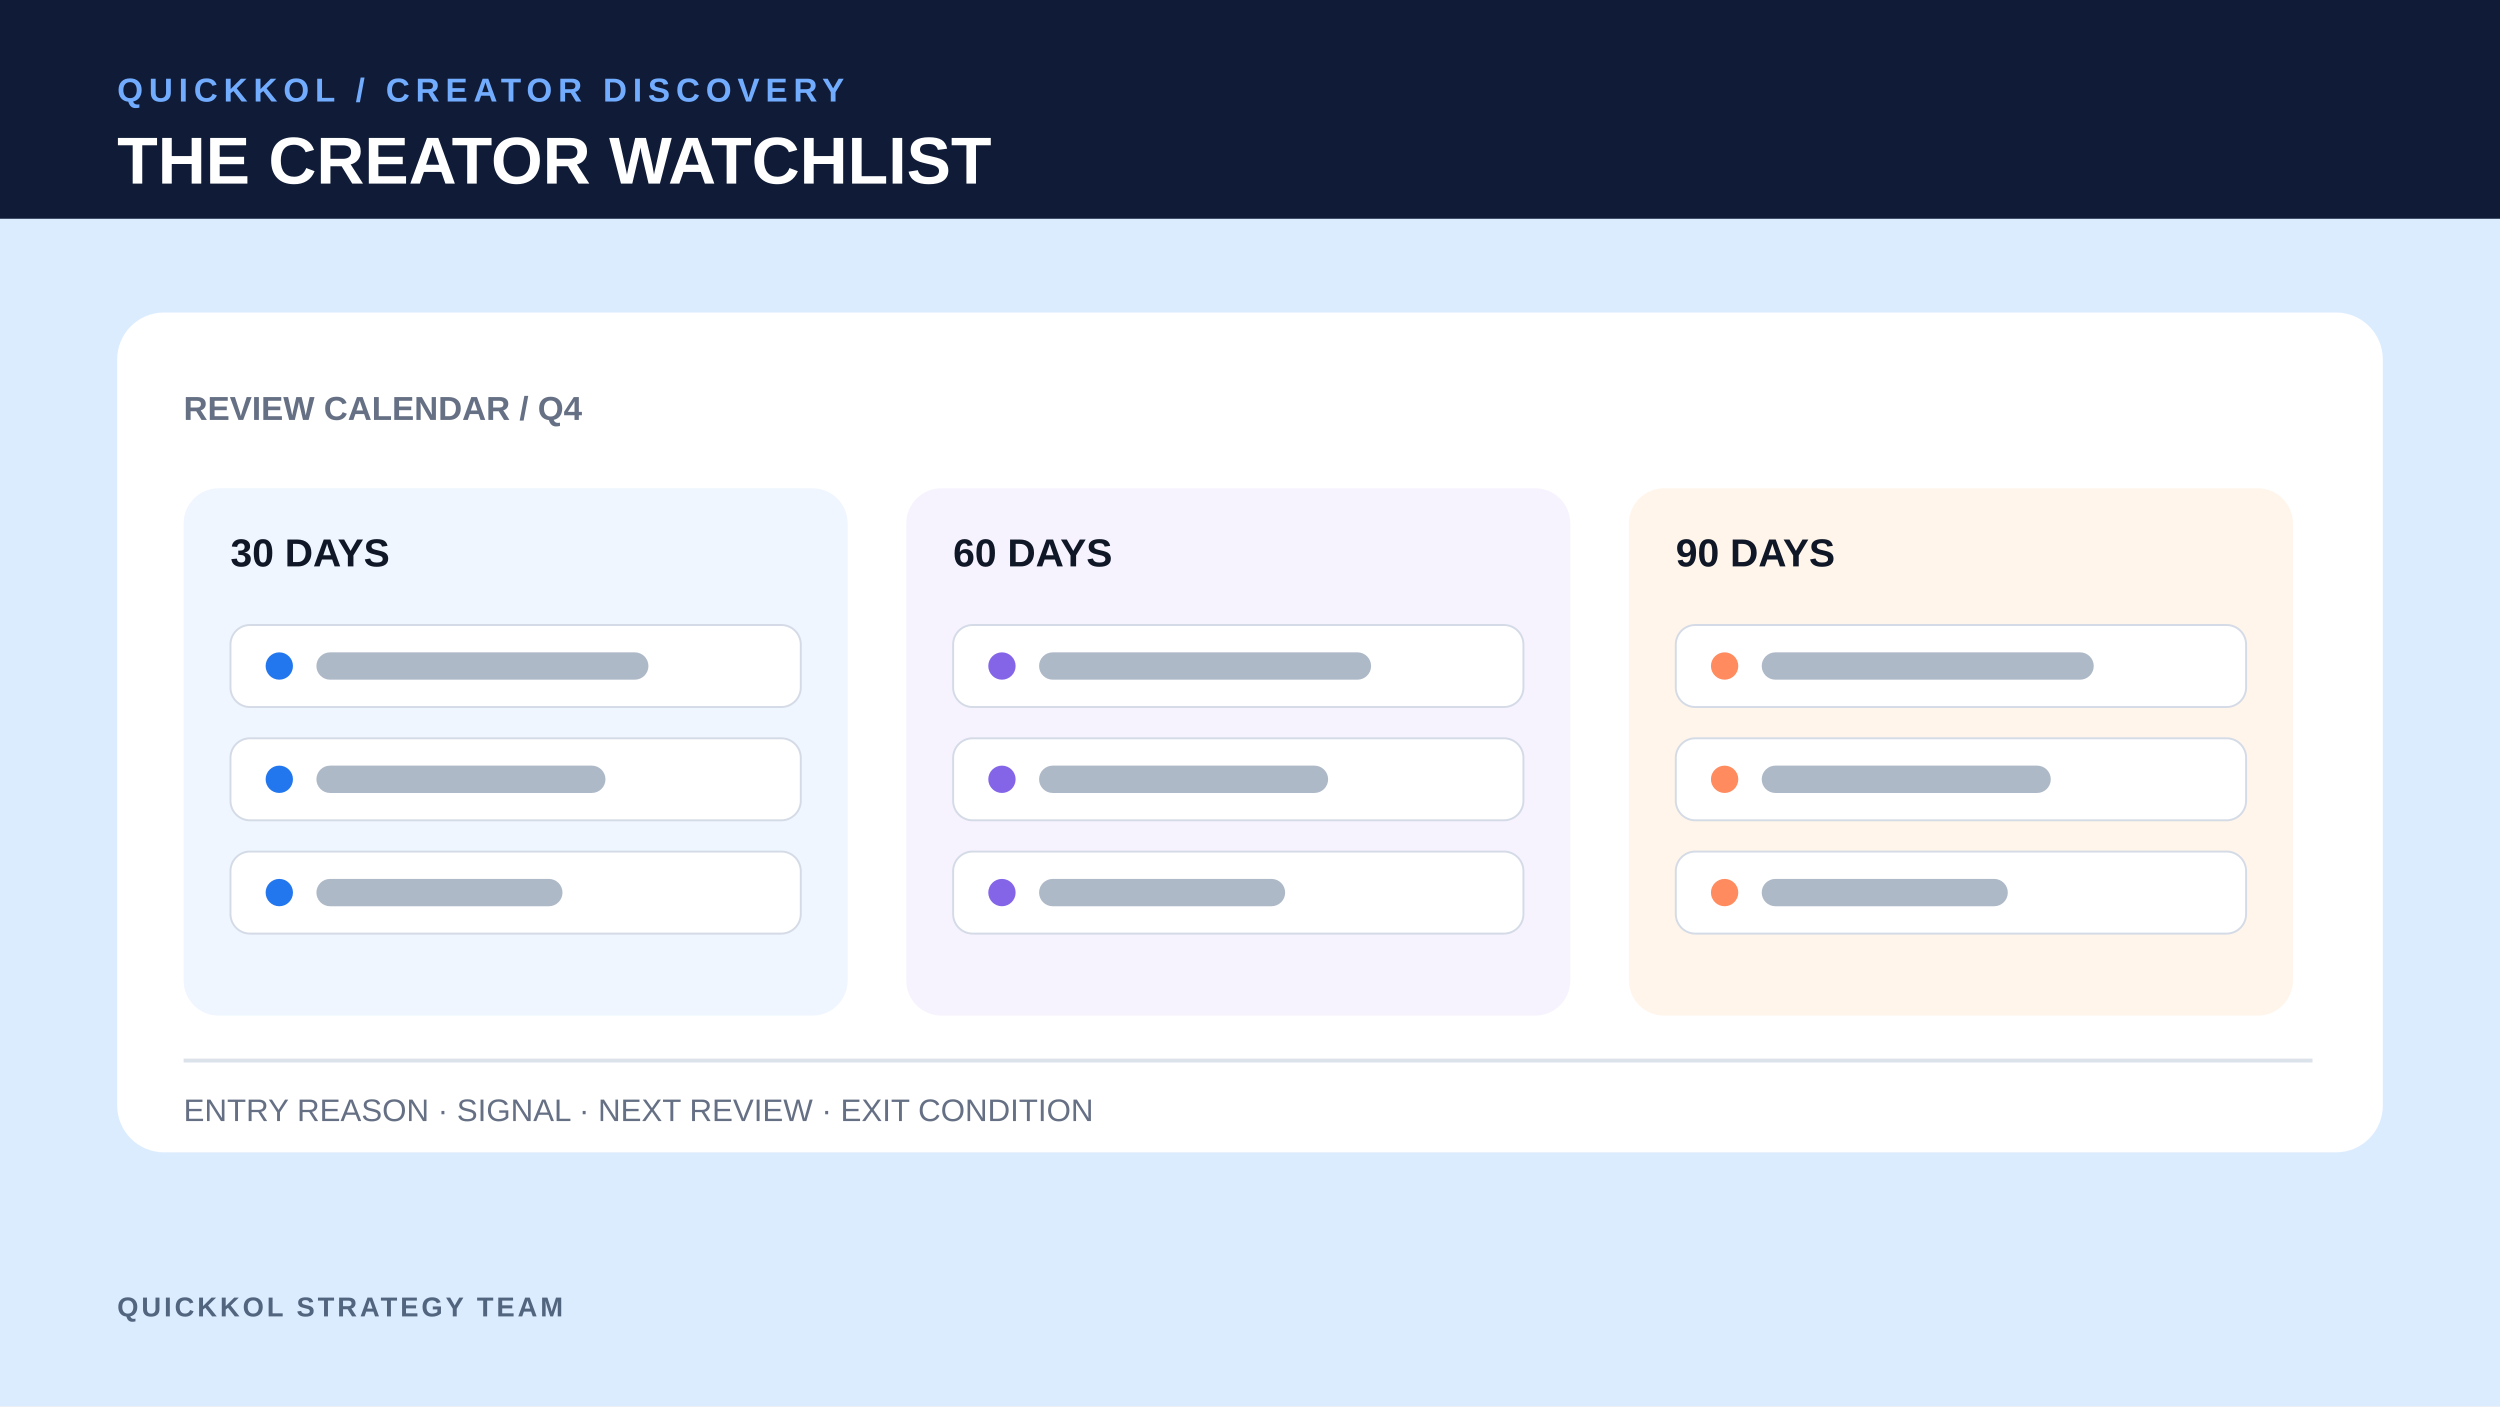
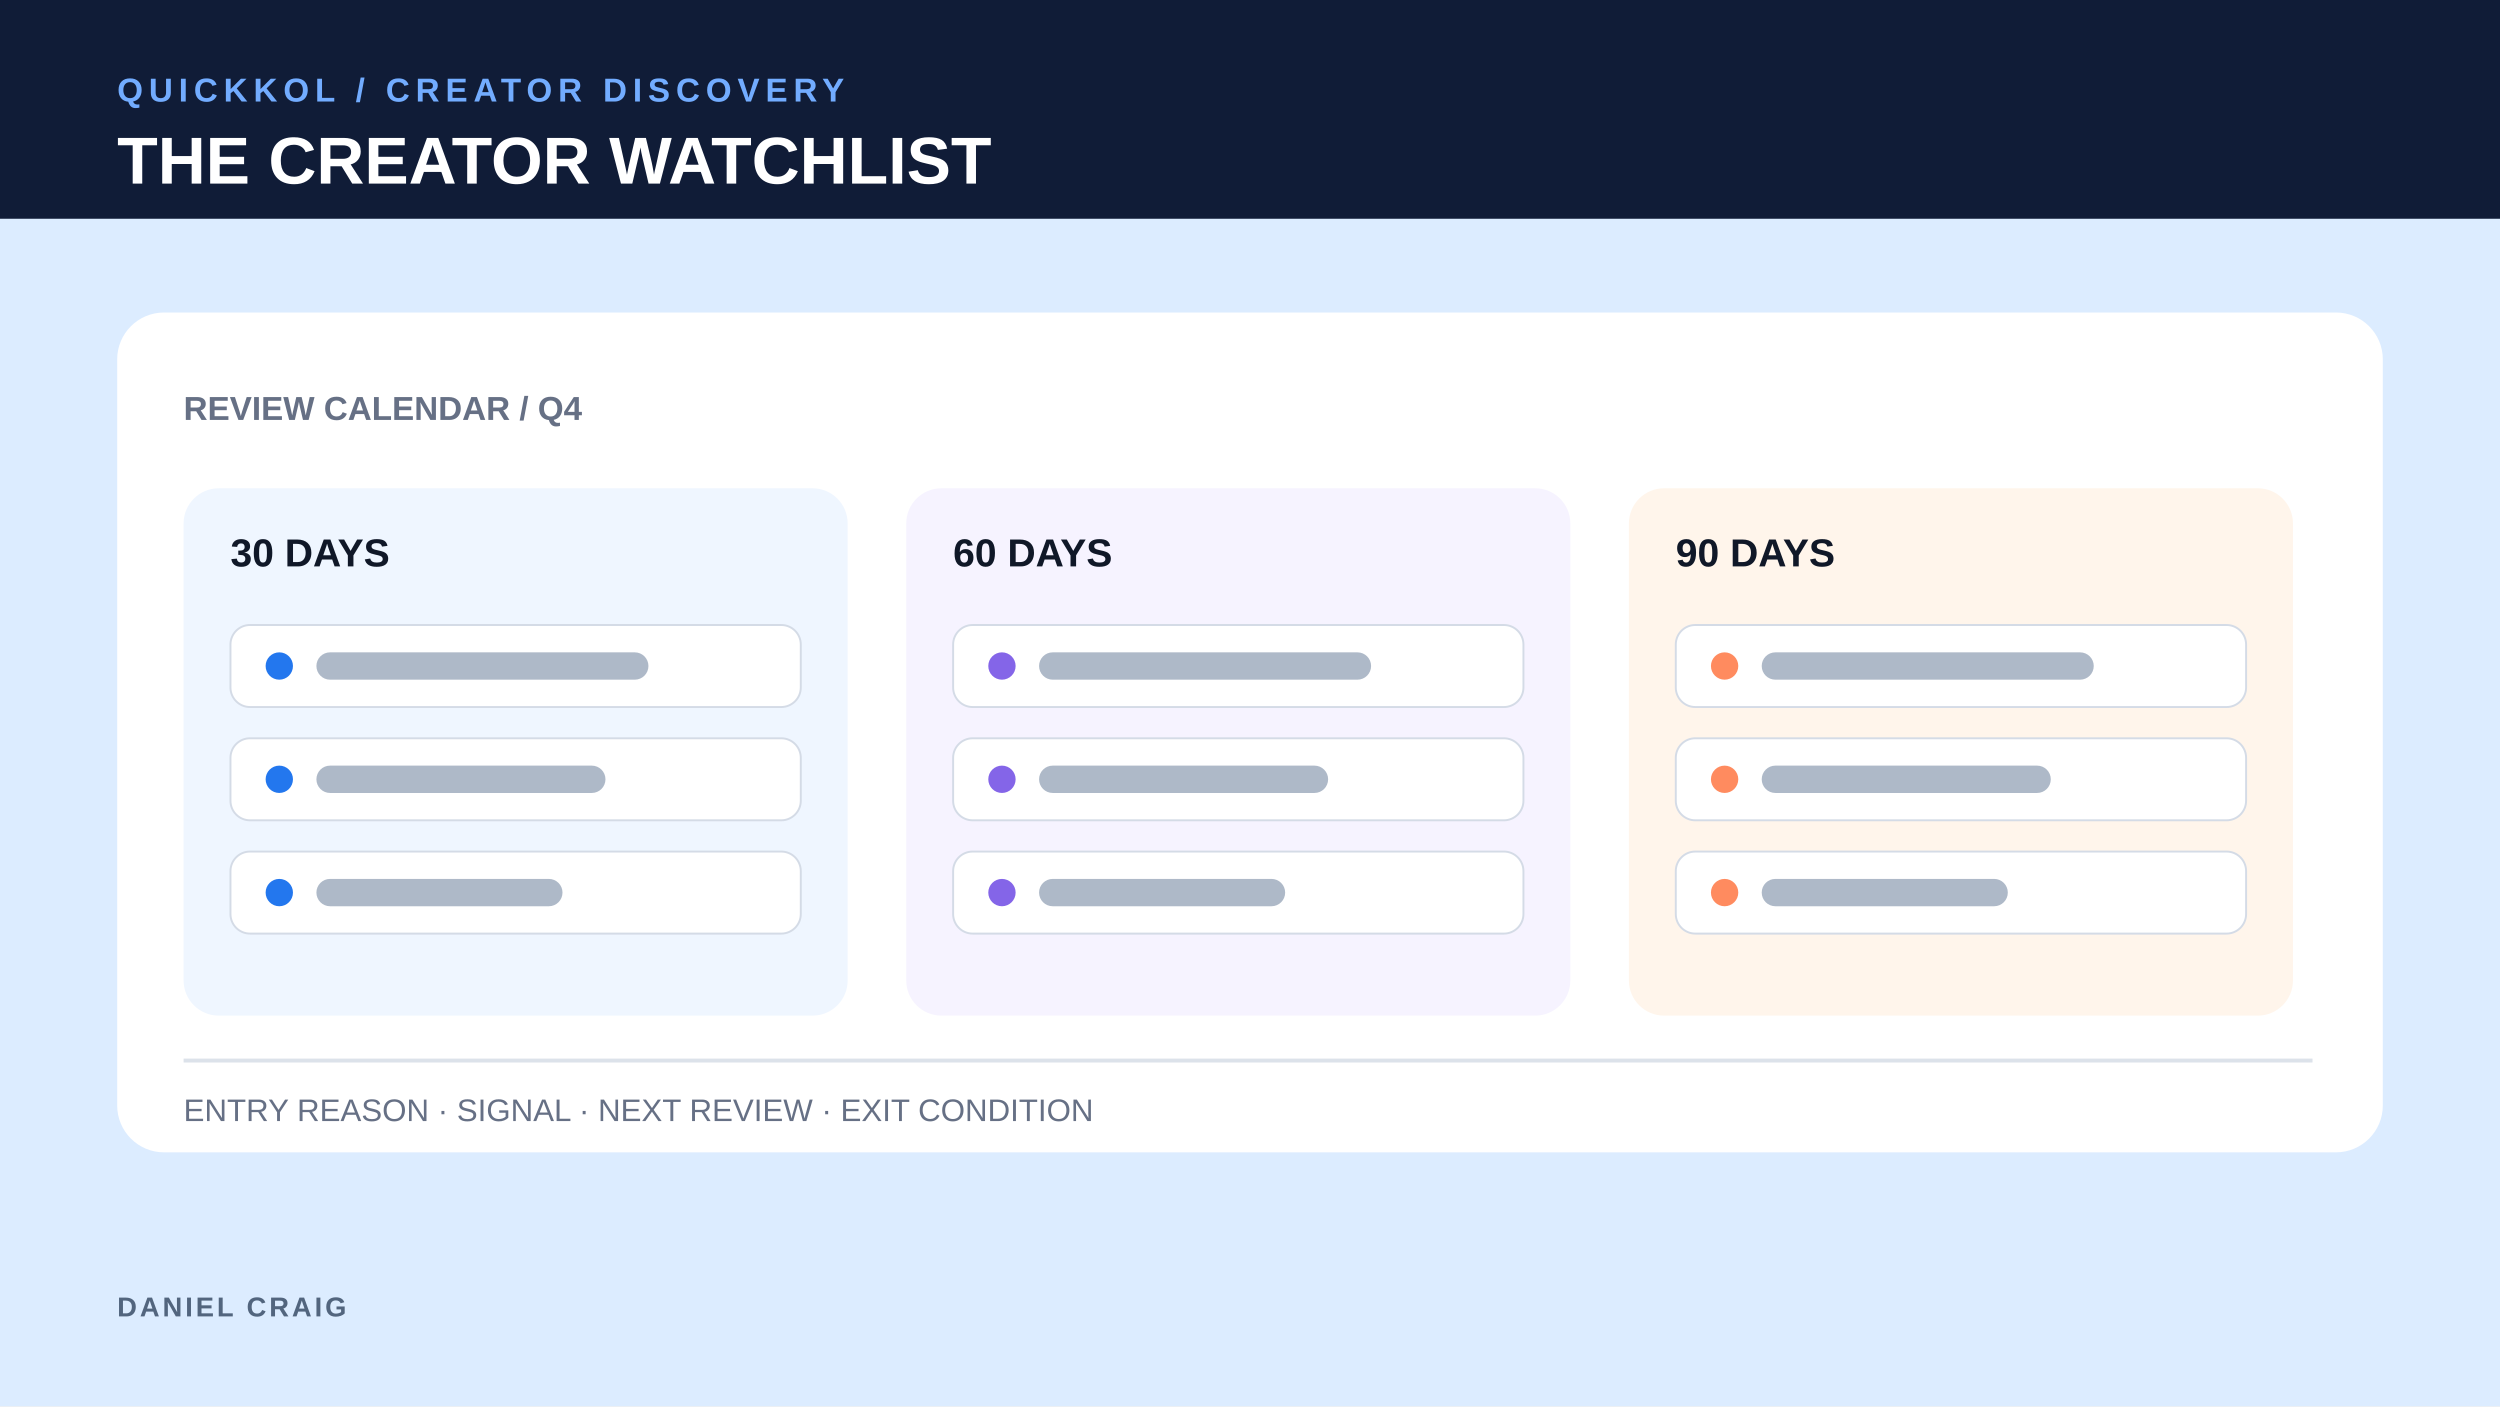
<svg xmlns="http://www.w3.org/2000/svg" width="1280" height="720" viewBox="0 0 1280 720" role="img" aria-labelledby="cover-title cover-desc">
  <rect width="1280" height="720" fill="#dcecff" />
  <rect x="0" y="0" width="1280" height="112" fill="#101c37" />
  <text x="60" y="52" fill="#72acff" font-family="Arial, Helvetica, sans-serif" font-size="17" font-weight="700" letter-spacing="3">QUICKKOL / CREATOR DISCOVERY</text>
  <text x="60" y="94" fill="white" font-family="Arial, Helvetica, sans-serif" font-size="34" font-weight="800">THE CREATOR WATCHLIST</text>
  <g transform="translate(60 160)">
    <rect width="1160" height="430" rx="24" fill="white" />
    <text x="34" y="55" font-family="Arial, Helvetica, sans-serif" font-size="17" font-weight="700" fill="#667085">REVIEW CALENDAR / Q4</text>
    <g transform="translate(34 90)">
      <rect width="340" height="270" rx="18" fill="#eff6ff" />
      <text x="24" y="40" font-family="Arial, Helvetica, sans-serif" font-size="20" font-weight="800" fill="#101828">30 DAYS</text>
      <rect x="24" y="70" width="292" height="42" rx="10" fill="white" stroke="#d4dbe6" />
      <circle cx="49" cy="91" r="7" fill="#2377ee" />
      <rect x="68" y="84" width="170" height="14" rx="7" fill="#aeb9c8" />
      <rect x="24" y="128" width="292" height="42" rx="10" fill="white" stroke="#d4dbe6" />
      <circle cx="49" cy="149" r="7" fill="#2377ee" />
      <rect x="68" y="142" width="148" height="14" rx="7" fill="#aeb9c8" />
      <rect x="24" y="186" width="292" height="42" rx="10" fill="white" stroke="#d4dbe6" />
      <circle cx="49" cy="207" r="7" fill="#2377ee" />
      <rect x="68" y="200" width="126" height="14" rx="7" fill="#aeb9c8" />
    </g>
    <g transform="translate(404 90)">
      <rect width="340" height="270" rx="18" fill="#f6f3ff" />
      <text x="24" y="40" font-family="Arial, Helvetica, sans-serif" font-size="20" font-weight="800" fill="#101828">60 DAYS</text>
      <rect x="24" y="70" width="292" height="42" rx="10" fill="white" stroke="#d4dbe6" />
      <circle cx="49" cy="91" r="7" fill="#8465e8" />
      <rect x="68" y="84" width="170" height="14" rx="7" fill="#aeb9c8" />
      <rect x="24" y="128" width="292" height="42" rx="10" fill="white" stroke="#d4dbe6" />
      <circle cx="49" cy="149" r="7" fill="#8465e8" />
      <rect x="68" y="142" width="148" height="14" rx="7" fill="#aeb9c8" />
      <rect x="24" y="186" width="292" height="42" rx="10" fill="white" stroke="#d4dbe6" />
      <circle cx="49" cy="207" r="7" fill="#8465e8" />
      <rect x="68" y="200" width="126" height="14" rx="7" fill="#aeb9c8" />
    </g>
    <g transform="translate(774 90)">
      <rect width="340" height="270" rx="18" fill="#fff5eb" />
      <text x="24" y="40" font-family="Arial, Helvetica, sans-serif" font-size="20" font-weight="800" fill="#101828">90 DAYS</text>
      <rect x="24" y="70" width="292" height="42" rx="10" fill="white" stroke="#d4dbe6" />
      <circle cx="49" cy="91" r="7" fill="#ff8b5f" />
      <rect x="68" y="84" width="170" height="14" rx="7" fill="#aeb9c8" />
      <rect x="24" y="128" width="292" height="42" rx="10" fill="white" stroke="#d4dbe6" />
      <circle cx="49" cy="149" r="7" fill="#ff8b5f" />
      <rect x="68" y="142" width="148" height="14" rx="7" fill="#aeb9c8" />
      <rect x="24" y="186" width="292" height="42" rx="10" fill="white" stroke="#d4dbe6" />
      <circle cx="49" cy="207" r="7" fill="#ff8b5f" />
      <rect x="68" y="200" width="126" height="14" rx="7" fill="#aeb9c8" />
    </g>
    <rect x="34" y="382" width="1090" height="2" fill="#dce2ea" />
    <text x="34" y="414" font-family="Arial, Helvetica, sans-serif" font-size="16" fill="#667085">ENTRY REASON  ·  SIGNAL  ·  NEXT REVIEW  ·  EXIT CONDITION</text>
  </g>
-   <text x="60" y="674" fill="#52657e" font-family="Arial, Helvetica, sans-serif" font-size="14" font-weight="700" letter-spacing="1.5">QUICKKOL STRATEGY TEAM</text>
+   <text x="60" y="674" fill="#52657e" font-family="Arial, Helvetica, sans-serif" font-size="14" font-weight="700" letter-spacing="1.5">DANIEL CRAIG</text>
</svg>
